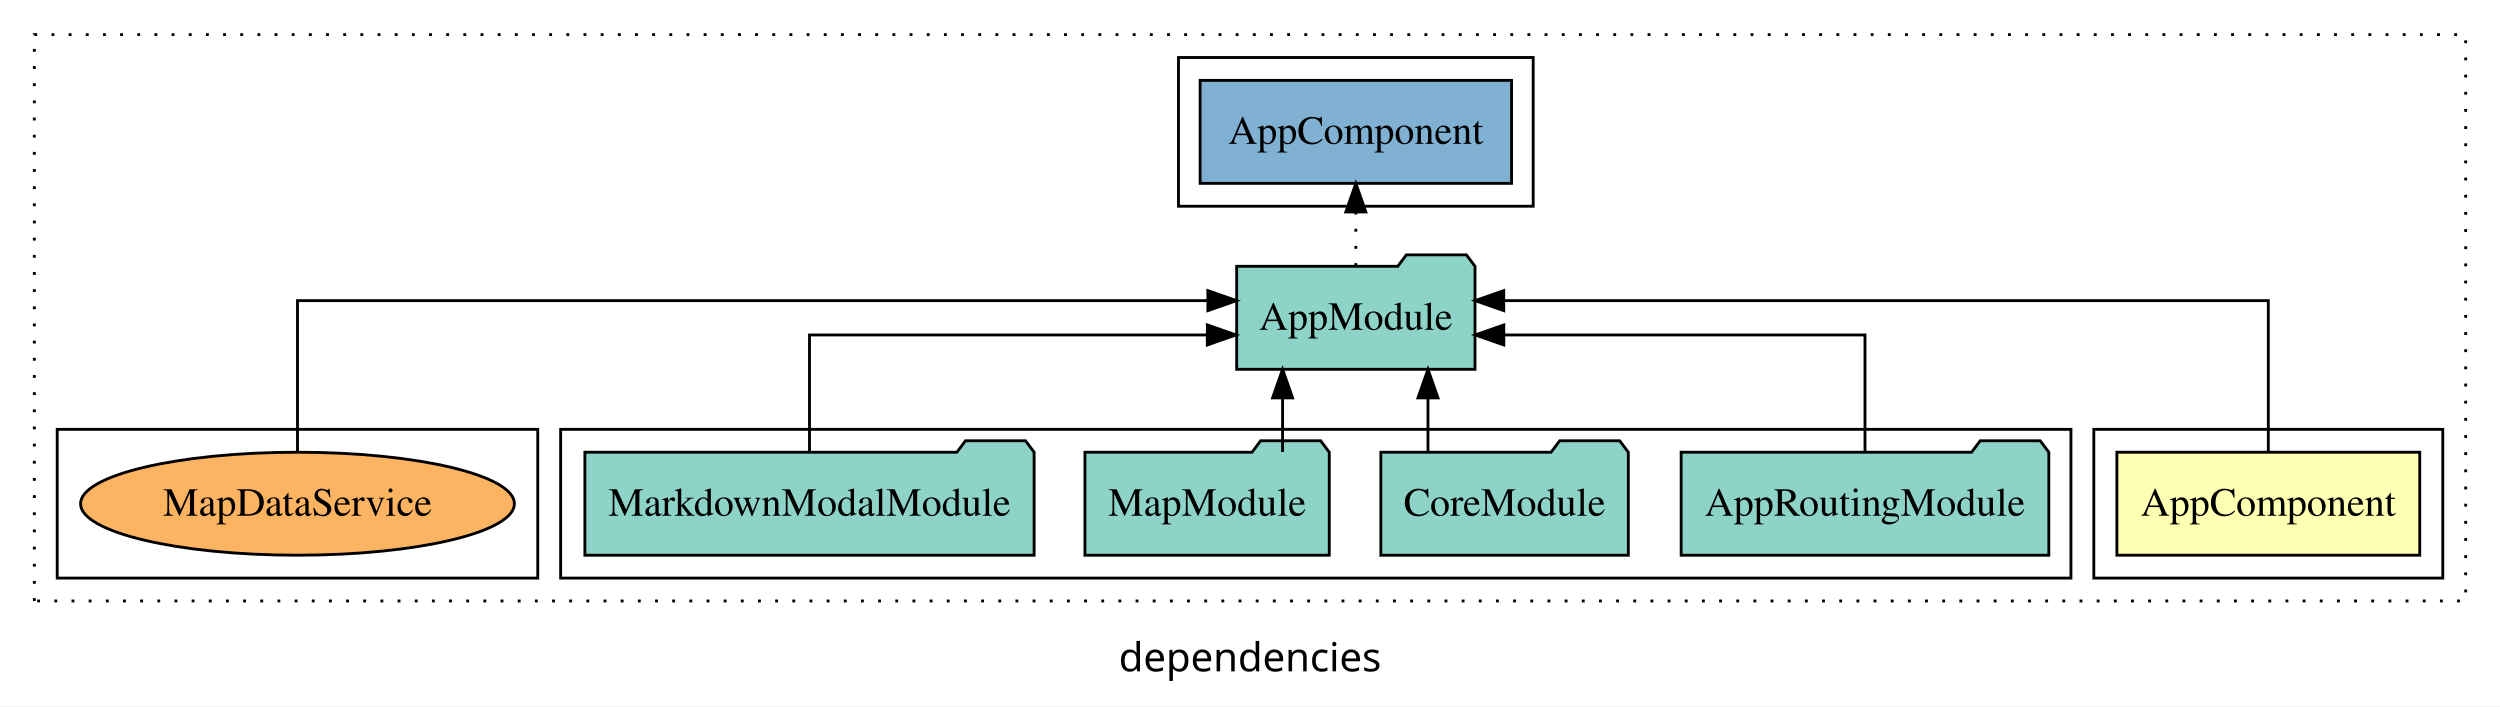
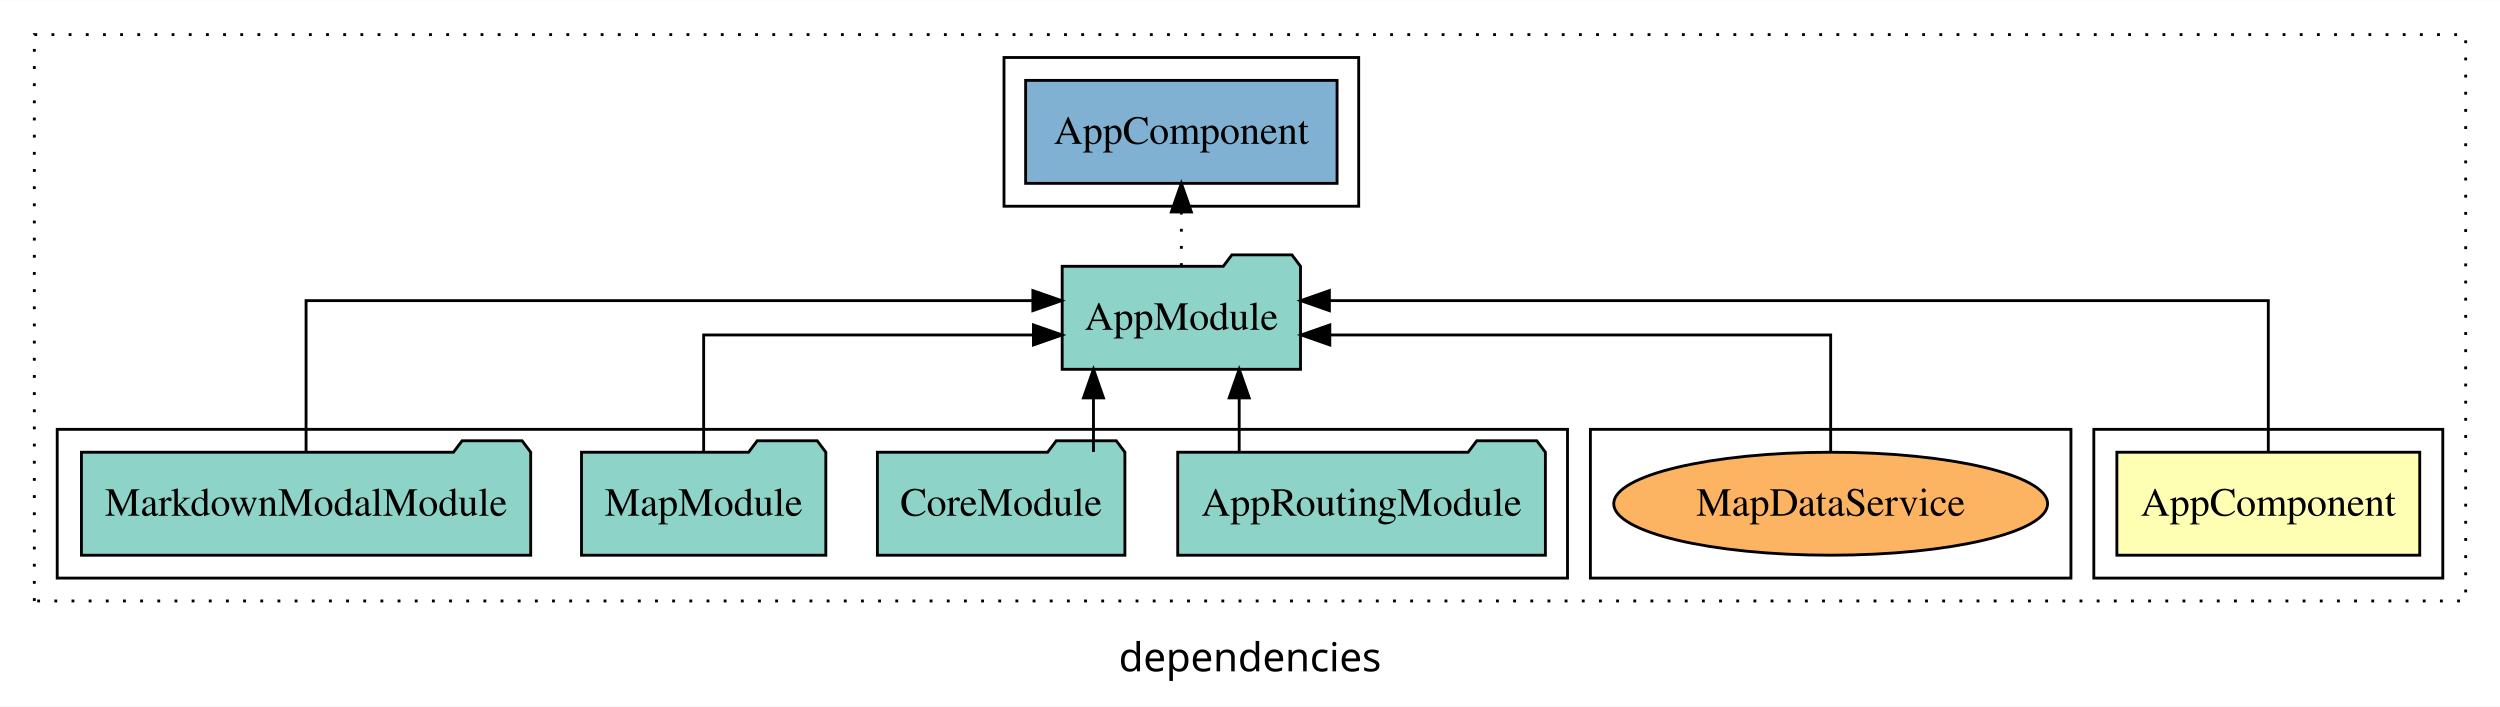
<svg xmlns="http://www.w3.org/2000/svg" width="874pt" height="247pt" viewBox="0.00 0.00 874.00 246.80">
  <g id="graph0" class="graph" transform="scale(1 1) rotate(0) translate(4 242.8)">
    <polygon fill="white" stroke="transparent" points="-4,4 -4,-242.8 870,-242.8 870,4 -4,4" />
    <text text-anchor="middle" x="433" y="-8.2" font-family="sans-serif" font-size="14.00">dependencies</text>
    <g id="clust1" class="cluster">
      <polygon fill="none" stroke="black" stroke-dasharray="1,5" points="8,-32.8 8,-230.8 858,-230.8 858,-32.8 8,-32.8" />
    </g>
+     <g id="clust6" class="cluster">
+       <polygon fill="none" stroke="black" points="347,-170.8 347,-222.8 471,-222.8 471,-170.8 347,-170.8" />
+     </g>
    <g id="clust2" class="cluster">
      <polygon fill="none" stroke="black" points="728,-40.8 728,-92.8 850,-92.8 850,-40.8 728,-40.8" />
    </g>
+     <g id="clust7" class="cluster">
+       <polygon fill="none" stroke="black" points="552,-40.8 552,-92.8 720,-92.8 720,-40.8 552,-40.8" />
+     </g>
    <g id="clust4" class="cluster">
-       <polygon fill="none" stroke="black" points="192,-40.8 192,-92.8 720,-92.8 720,-40.8 192,-40.8" />
-     </g>
-     <g id="clust6" class="cluster">
-       <polygon fill="none" stroke="black" points="408,-170.8 408,-222.8 532,-222.8 532,-170.8 408,-170.8" />
-     </g>
-     <g id="clust7" class="cluster">
-       <polygon fill="none" stroke="black" points="16,-40.8 16,-92.8 184,-92.8 184,-40.8 16,-40.8" />
+       <polygon fill="none" stroke="black" points="16,-40.8 16,-92.8 544,-92.8 544,-40.8 16,-40.8" />
    </g>
    <g id="node1" class="node">
      <polygon fill="#ffffb3" stroke="black" points="841.94,-84.8 736.06,-84.8 736.06,-48.8 841.94,-48.8 841.94,-84.8" />
      <text text-anchor="middle" x="789" y="-62.6" font-family="Times,serif" font-size="14.00">AppComponent</text>
    </g>
    <g id="node2" class="node">
-       <polygon fill="#8dd3c7" stroke="black" points="511.66,-149.8 508.66,-153.8 487.66,-153.8 484.66,-149.8 428.34,-149.8 428.34,-113.8 511.66,-113.8 511.66,-149.8" />
-       <text text-anchor="middle" x="470" y="-127.6" font-family="Times,serif" font-size="14.00">AppModule</text>
+       <polygon fill="#8dd3c7" stroke="black" points="450.66,-149.8 447.66,-153.8 426.66,-153.8 423.66,-149.8 367.34,-149.8 367.34,-113.8 450.66,-113.8 450.66,-149.8" />
+       <text text-anchor="middle" x="409" y="-127.6" font-family="Times,serif" font-size="14.00">AppModule</text>
    </g>
    <g id="edge1" class="edge">
-       <path fill="none" stroke="black" d="M789,-85.08C789,-106.12 789,-137.8 789,-137.8 789,-137.8 521.7,-137.8 521.7,-137.8" />
-       <polygon fill="black" stroke="black" points="521.7,-134.3 511.7,-137.8 521.7,-141.3 521.7,-134.3" />
+       <path fill="none" stroke="black" d="M789,-85.08C789,-106.12 789,-137.8 789,-137.8 789,-137.8 460.75,-137.8 460.75,-137.8" />
+       <polygon fill="black" stroke="black" points="460.75,-134.3 450.75,-137.8 460.75,-141.3 460.75,-134.3" />
    </g>
    <g id="node7" class="node">
-       <polygon fill="#80b1d3" stroke="black" points="524.44,-214.8 415.56,-214.8 415.56,-178.8 524.44,-178.8 524.44,-214.8" />
-       <text text-anchor="middle" x="470" y="-192.6" font-family="Times,serif" font-size="14.00">AppComponent </text>
+       <polygon fill="#80b1d3" stroke="black" points="463.44,-214.8 354.56,-214.8 354.56,-178.8 463.44,-178.8 463.44,-214.8" />
+       <text text-anchor="middle" x="409" y="-192.6" font-family="Times,serif" font-size="14.00">AppComponent </text>
    </g>
    <g id="edge6" class="edge">
-       <path fill="none" stroke="black" stroke-dasharray="1,5" d="M470,-149.91C470,-149.91 470,-168.79 470,-168.79" />
-       <polygon fill="black" stroke="black" points="466.5,-168.79 470,-178.79 473.5,-168.79 466.5,-168.79" />
+       <path fill="none" stroke="black" stroke-dasharray="1,5" d="M409,-149.91C409,-149.91 409,-168.79 409,-168.79" />
+       <polygon fill="black" stroke="black" points="405.5,-168.79 409,-178.79 412.5,-168.79 405.5,-168.79" />
    </g>
    <g id="node3" class="node">
-       <polygon fill="#8dd3c7" stroke="black" points="712.27,-84.8 709.27,-88.8 688.27,-88.8 685.27,-84.8 583.73,-84.8 583.73,-48.8 712.27,-48.8 712.27,-84.8" />
-       <text text-anchor="middle" x="648" y="-62.6" font-family="Times,serif" font-size="14.00">AppRoutingModule</text>
+       <polygon fill="#8dd3c7" stroke="black" points="536.27,-84.8 533.27,-88.8 512.27,-88.8 509.27,-84.8 407.73,-84.8 407.73,-48.8 536.27,-48.8 536.27,-84.8" />
+       <text text-anchor="middle" x="472" y="-62.6" font-family="Times,serif" font-size="14.00">AppRoutingModule</text>
    </g>
    <g id="edge2" class="edge">
-       <path fill="none" stroke="black" d="M648,-84.82C648,-102.17 648,-125.8 648,-125.8 648,-125.8 521.73,-125.8 521.73,-125.8" />
-       <polygon fill="black" stroke="black" points="521.73,-122.3 511.73,-125.8 521.73,-129.3 521.73,-122.3" />
+       <path fill="none" stroke="black" d="M429.22,-84.91C429.22,-84.91 429.22,-103.79 429.22,-103.79" />
+       <polygon fill="black" stroke="black" points="425.72,-103.79 429.22,-113.79 432.72,-103.79 425.72,-103.79" />
    </g>
    <g id="node4" class="node">
-       <polygon fill="#8dd3c7" stroke="black" points="565.26,-84.8 562.26,-88.8 541.26,-88.8 538.26,-84.8 478.74,-84.8 478.74,-48.8 565.26,-48.8 565.26,-84.8" />
-       <text text-anchor="middle" x="522" y="-62.6" font-family="Times,serif" font-size="14.00">CoreModule</text>
+       <polygon fill="#8dd3c7" stroke="black" points="389.26,-84.8 386.26,-88.8 365.26,-88.8 362.26,-84.8 302.74,-84.8 302.74,-48.8 389.26,-48.8 389.26,-84.8" />
+       <text text-anchor="middle" x="346" y="-62.6" font-family="Times,serif" font-size="14.00">CoreModule</text>
    </g>
    <g id="edge3" class="edge">
-       <path fill="none" stroke="black" d="M495.22,-84.91C495.22,-84.91 495.22,-103.79 495.22,-103.79" />
-       <polygon fill="black" stroke="black" points="491.72,-103.79 495.22,-113.79 498.72,-103.79 491.72,-103.79" />
+       <path fill="none" stroke="black" d="M378.28,-84.91C378.28,-84.91 378.28,-103.79 378.28,-103.79" />
+       <polygon fill="black" stroke="black" points="374.78,-103.79 378.28,-113.79 381.78,-103.79 374.78,-103.79" />
    </g>
    <g id="node5" class="node">
-       <polygon fill="#8dd3c7" stroke="black" points="460.71,-84.8 457.71,-88.8 436.71,-88.8 433.71,-84.8 375.29,-84.8 375.29,-48.8 460.71,-48.8 460.71,-84.8" />
-       <text text-anchor="middle" x="418" y="-62.6" font-family="Times,serif" font-size="14.00">MapModule</text>
+       <polygon fill="#8dd3c7" stroke="black" points="284.71,-84.8 281.71,-88.8 260.71,-88.8 257.71,-84.8 199.29,-84.8 199.29,-48.8 284.71,-48.8 284.71,-84.8" />
+       <text text-anchor="middle" x="242" y="-62.6" font-family="Times,serif" font-size="14.00">MapModule</text>
    </g>
    <g id="edge4" class="edge">
-       <path fill="none" stroke="black" d="M444.39,-84.91C444.39,-84.91 444.39,-103.79 444.39,-103.79" />
-       <polygon fill="black" stroke="black" points="440.89,-103.79 444.39,-113.79 447.89,-103.79 440.89,-103.79" />
+       <path fill="none" stroke="black" d="M242,-84.82C242,-102.17 242,-125.8 242,-125.8 242,-125.8 357.29,-125.8 357.29,-125.8" />
+       <polygon fill="black" stroke="black" points="357.29,-129.3 367.29,-125.8 357.29,-122.3 357.29,-129.3" />
    </g>
    <g id="node6" class="node">
-       <polygon fill="#8dd3c7" stroke="black" points="357.53,-84.8 354.53,-88.8 333.53,-88.8 330.53,-84.8 200.47,-84.8 200.47,-48.8 357.53,-48.8 357.53,-84.8" />
-       <text text-anchor="middle" x="279" y="-62.6" font-family="Times,serif" font-size="14.00">MarkdownModalModule</text>
+       <polygon fill="#8dd3c7" stroke="black" points="181.53,-84.8 178.53,-88.8 157.53,-88.8 154.53,-84.8 24.47,-84.8 24.47,-48.8 181.53,-48.8 181.53,-84.8" />
+       <text text-anchor="middle" x="103" y="-62.6" font-family="Times,serif" font-size="14.00">MarkdownModalModule</text>
    </g>
    <g id="edge5" class="edge">
-       <path fill="none" stroke="black" d="M279,-84.82C279,-102.17 279,-125.8 279,-125.8 279,-125.8 418.08,-125.8 418.08,-125.8" />
-       <polygon fill="black" stroke="black" points="418.08,-129.3 428.08,-125.8 418.08,-122.3 418.08,-129.3" />
+       <path fill="none" stroke="black" d="M103,-85.08C103,-106.12 103,-137.8 103,-137.8 103,-137.8 357.09,-137.8 357.09,-137.8" />
+       <polygon fill="black" stroke="black" points="357.09,-141.3 367.09,-137.8 357.09,-134.3 357.09,-141.3" />
    </g>
    <g id="node8" class="node">
-       <ellipse fill="#fdb462" stroke="black" cx="100" cy="-66.8" rx="75.84" ry="18" />
-       <text text-anchor="middle" x="100" y="-62.6" font-family="Times,serif" font-size="14.00">MapDataService</text>
+       <ellipse fill="#fdb462" stroke="black" cx="636" cy="-66.8" rx="75.84" ry="18" />
+       <text text-anchor="middle" x="636" y="-62.6" font-family="Times,serif" font-size="14.00">MapDataService</text>
    </g>
    <g id="edge7" class="edge">
-       <path fill="none" stroke="black" d="M100,-85.08C100,-106.12 100,-137.8 100,-137.8 100,-137.8 418.28,-137.8 418.28,-137.8" />
-       <polygon fill="black" stroke="black" points="418.28,-141.3 428.28,-137.8 418.28,-134.3 418.28,-141.3" />
+       <path fill="none" stroke="black" d="M636,-84.82C636,-102.17 636,-125.8 636,-125.8 636,-125.8 460.9,-125.8 460.9,-125.8" />
+       <polygon fill="black" stroke="black" points="460.9,-122.3 450.9,-125.8 460.9,-129.3 460.9,-122.3" />
    </g>
  </g>
</svg>
